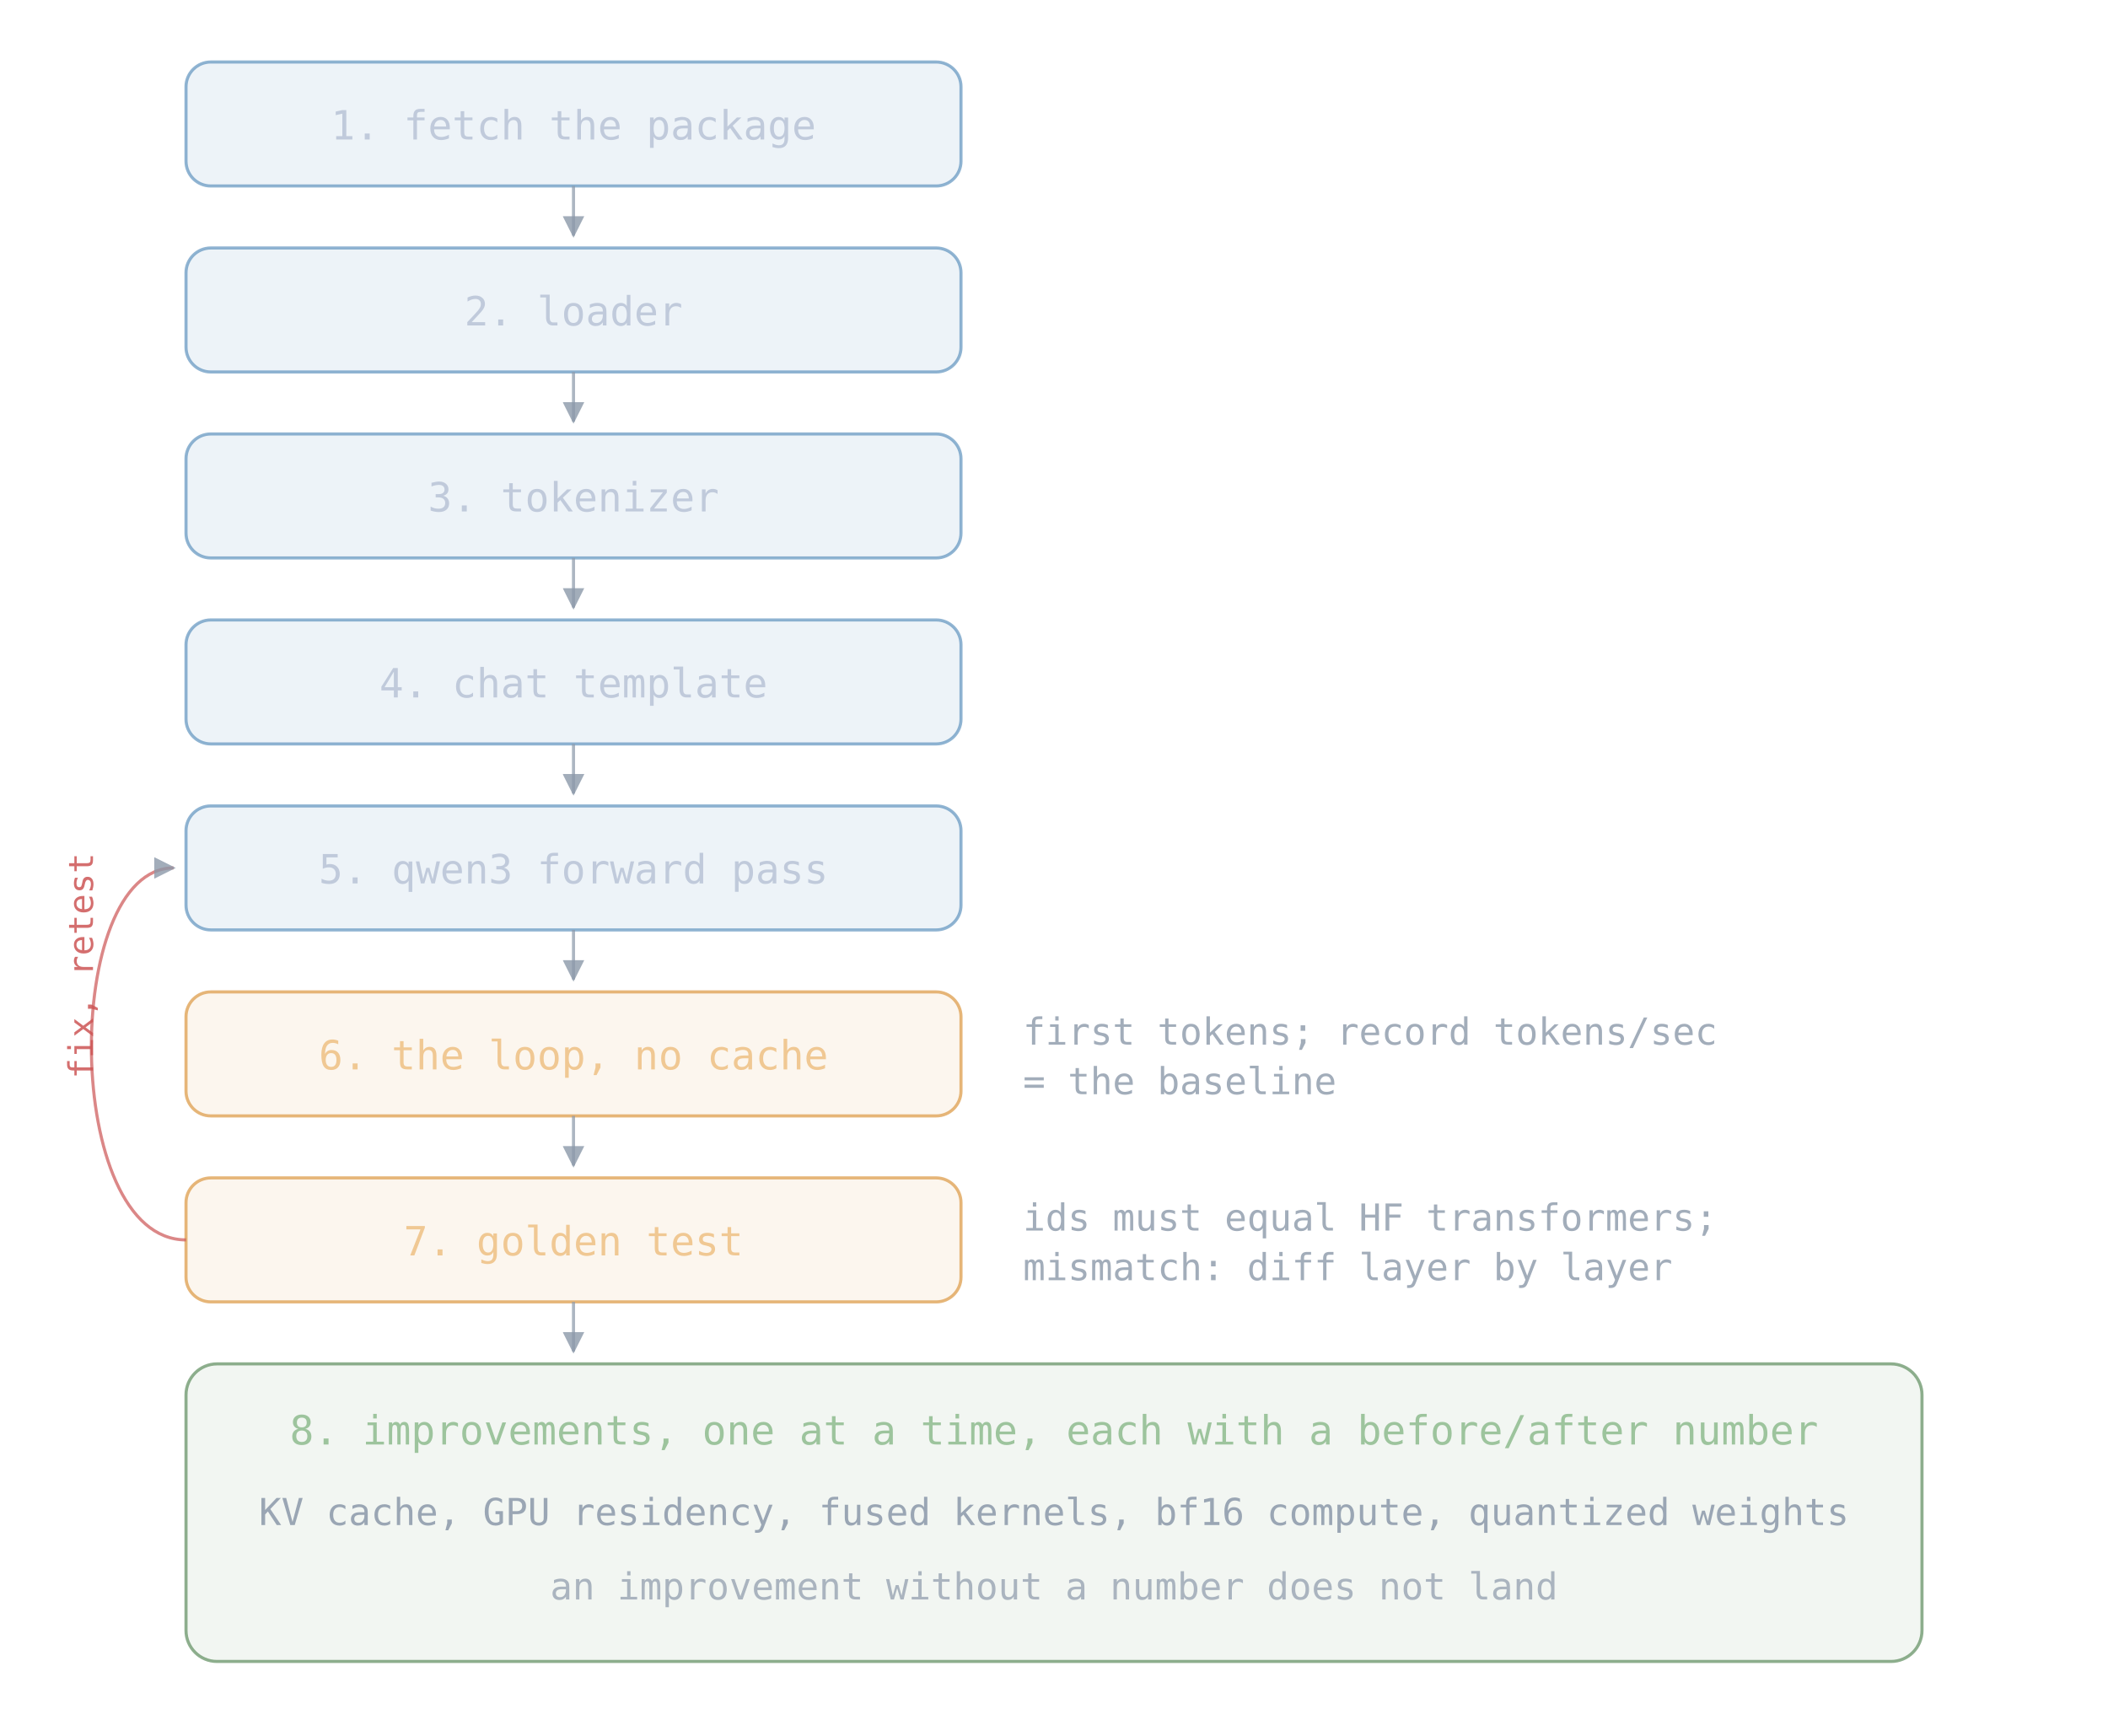
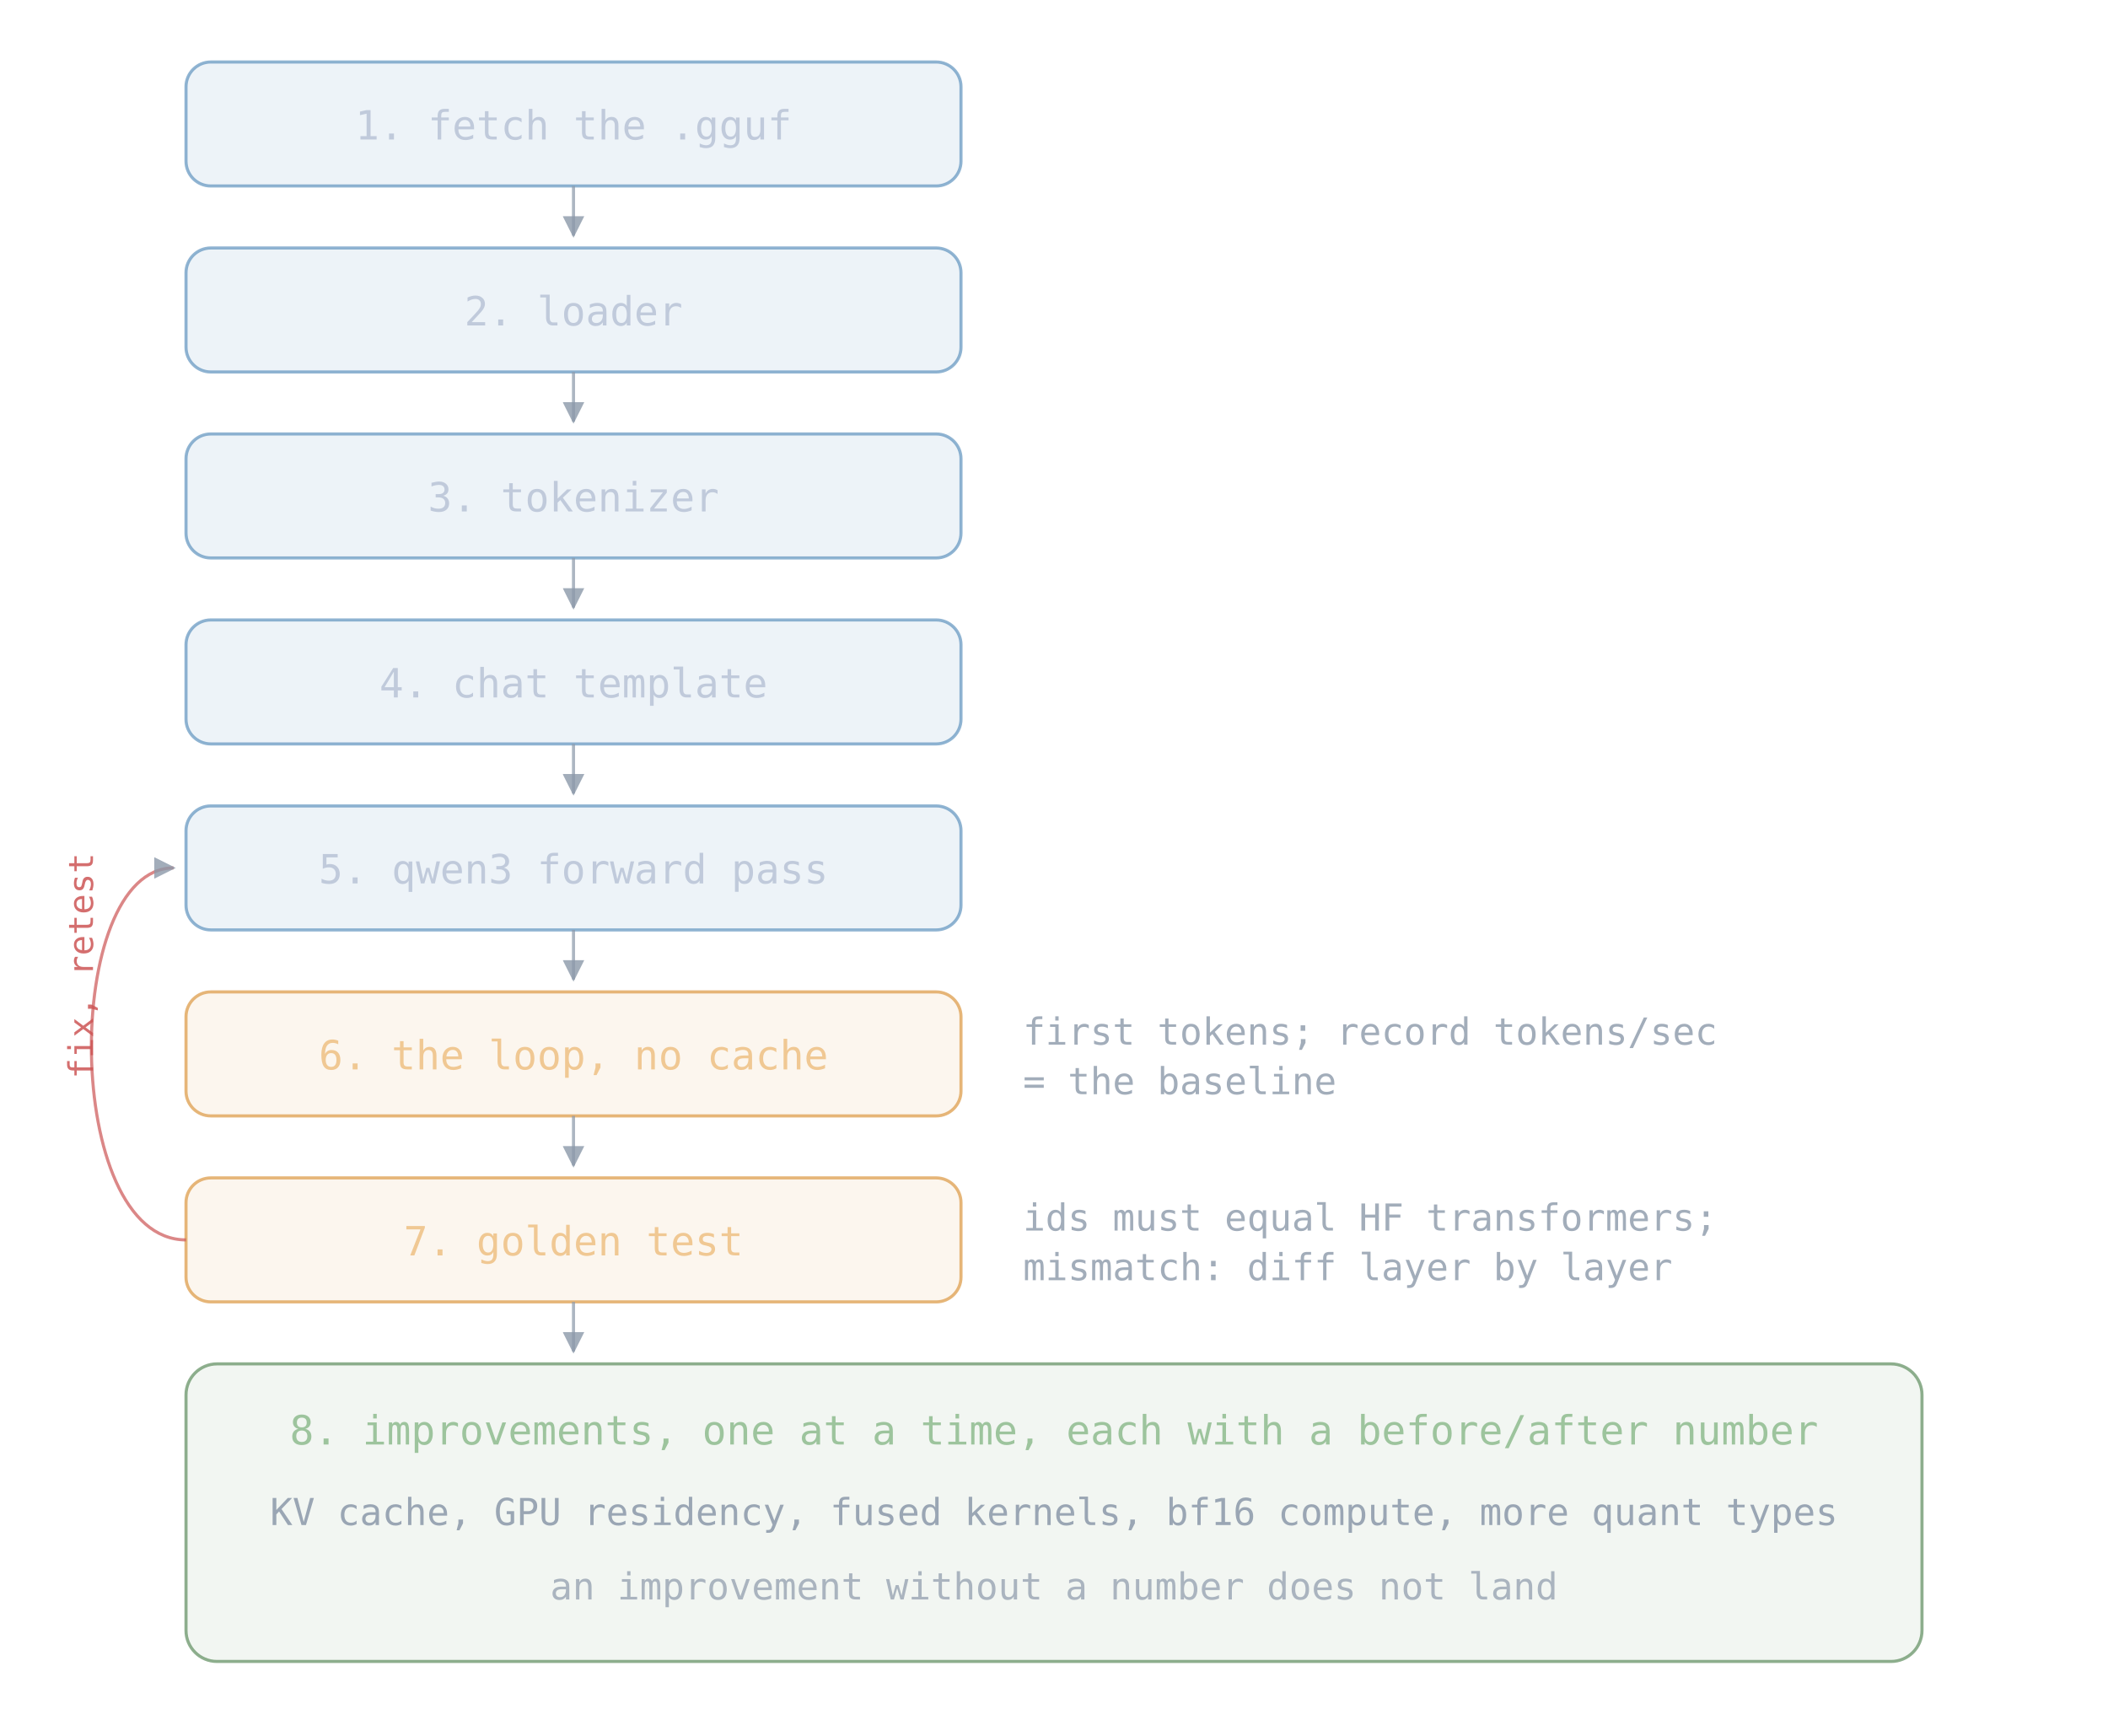
<svg xmlns="http://www.w3.org/2000/svg" width="680" height="560" viewBox="0 0 680 560" font-family="ui-monospace, SFMono-Regular, Menlo, monospace" font-size="13" fill="#8b98a9">
  <defs>
    <marker id="arrB" viewBox="0 0 10 10" refX="9" refY="5" markerWidth="7" markerHeight="7" orient="auto-start-reverse">
      <path d="M 0 0 L 10 5 L 0 10 z" fill="#8b98a9" opacity="0.8" />
    </marker>
  </defs>
  <rect x="60" y="20" width="250" height="40" rx="8" fill="rgba(70,130,180,0.10)" stroke="#4682b4" stroke-opacity="0.6" />
-   <text x="185" y="45" text-anchor="middle" fill="#c0cadb">1. fetch the package</text>
+   <text x="185" y="45" text-anchor="middle" fill="#c0cadb">1. fetch the .gguf</text>
  <path d="M 185 60 v 16" stroke="#8b98a9" stroke-opacity="0.7" fill="none" marker-end="url(#arrB)" />
  <rect x="60" y="80" width="250" height="40" rx="8" fill="rgba(70,130,180,0.10)" stroke="#4682b4" stroke-opacity="0.6" />
  <text x="185" y="105" text-anchor="middle" fill="#c0cadb">2. loader</text>
  <path d="M 185 120 v 16" stroke="#8b98a9" stroke-opacity="0.7" fill="none" marker-end="url(#arrB)" />
  <rect x="60" y="140" width="250" height="40" rx="8" fill="rgba(70,130,180,0.10)" stroke="#4682b4" stroke-opacity="0.6" />
  <text x="185" y="165" text-anchor="middle" fill="#c0cadb">3. tokenizer</text>
  <path d="M 185 180 v 16" stroke="#8b98a9" stroke-opacity="0.7" fill="none" marker-end="url(#arrB)" />
  <rect x="60" y="200" width="250" height="40" rx="8" fill="rgba(70,130,180,0.10)" stroke="#4682b4" stroke-opacity="0.6" />
  <text x="185" y="225" text-anchor="middle" fill="#c0cadb">4. chat template</text>
  <path d="M 185 240 v 16" stroke="#8b98a9" stroke-opacity="0.7" fill="none" marker-end="url(#arrB)" />
  <rect x="60" y="260" width="250" height="40" rx="8" fill="rgba(70,130,180,0.10)" stroke="#4682b4" stroke-opacity="0.6" />
  <text x="185" y="285" text-anchor="middle" fill="#c0cadb">5. qwen3 forward pass</text>
  <path d="M 185 300 v 16" stroke="#8b98a9" stroke-opacity="0.7" fill="none" marker-end="url(#arrB)" />
  <rect x="60" y="320" width="250" height="40" rx="8" fill="rgba(224,164,88,0.10)" stroke="#e0a458" stroke-opacity="0.8" />
  <text x="185" y="345" text-anchor="middle" fill="#f0c893">6. the loop, no cache</text>
  <text x="330" y="337" font-size="12" opacity="0.8">first tokens; record tokens/sec</text>
  <text x="330" y="353" font-size="12" opacity="0.8">= the baseline</text>
  <path d="M 185 360 v 16" stroke="#8b98a9" stroke-opacity="0.7" fill="none" marker-end="url(#arrB)" />
  <rect x="60" y="380" width="250" height="40" rx="8" fill="rgba(224,164,88,0.10)" stroke="#e0a458" stroke-opacity="0.8" />
  <text x="185" y="405" text-anchor="middle" fill="#f0c893">7. golden test</text>
  <text x="330" y="397" font-size="12" opacity="0.8">ids must equal HF transformers;</text>
  <text x="330" y="413" font-size="12" opacity="0.8">mismatch: diff layer by layer</text>
  <path d="M 60 400 C 20 400, 20 280, 56 280" stroke="#cc5555" stroke-opacity="0.7" fill="none" marker-end="url(#arrB)" />
  <text x="30" y="348" font-size="11" fill="#cc5555" opacity="0.85" transform="rotate(-90 30 348)">fix, retest</text>
  <path d="M 185 420 v 16" stroke="#8b98a9" stroke-opacity="0.7" fill="none" marker-end="url(#arrB)" />
  <rect x="60" y="440" width="560" height="96" rx="10" fill="rgba(94,141,94,0.08)" stroke="#5e8d5e" stroke-opacity="0.7" />
  <text x="340" y="466" text-anchor="middle" fill="#9dc49d">8. improvements, one at a time, each with a before/after number</text>
-   <text x="340" y="492" text-anchor="middle" font-size="12" opacity="0.85">KV cache, GPU residency, fused kernels, bf16 compute, quantized weights</text>
+   <text x="340" y="492" text-anchor="middle" font-size="12" opacity="0.85">KV cache, GPU residency, fused kernels, bf16 compute, more quant types</text>
  <text x="340" y="516" text-anchor="middle" font-size="12" opacity="0.7">an improvement without a number does not land</text>
</svg>
